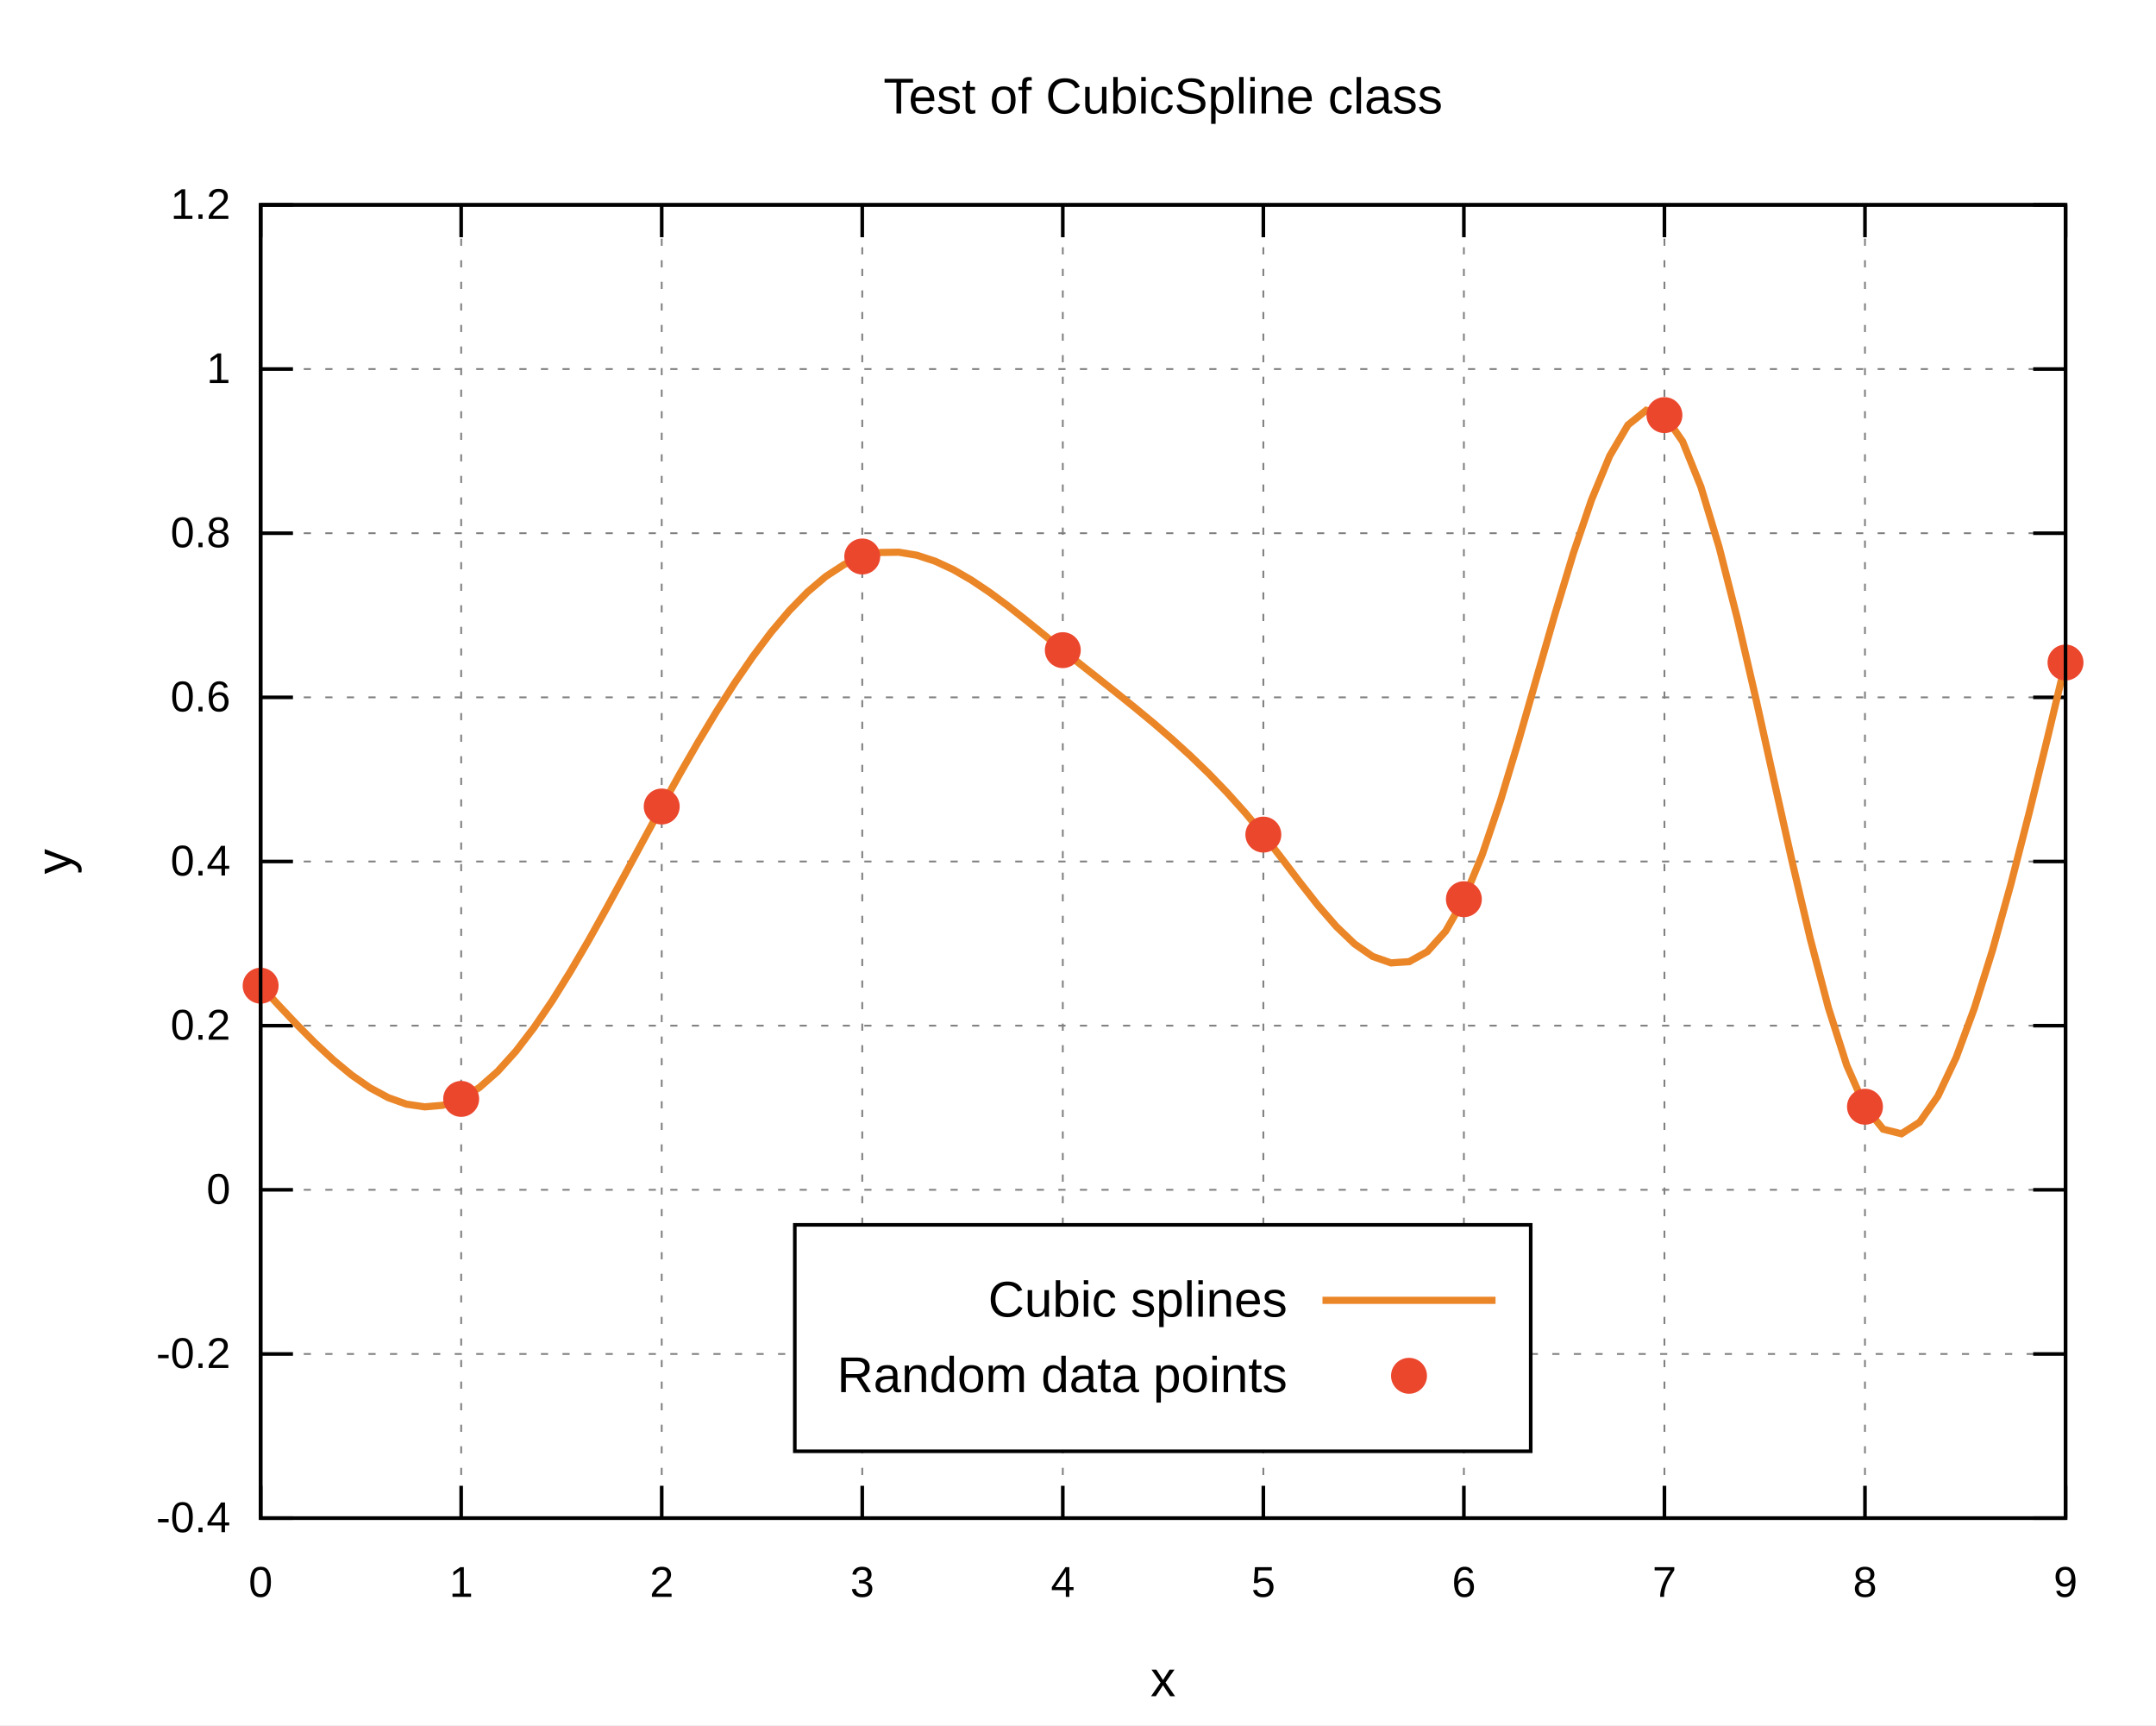
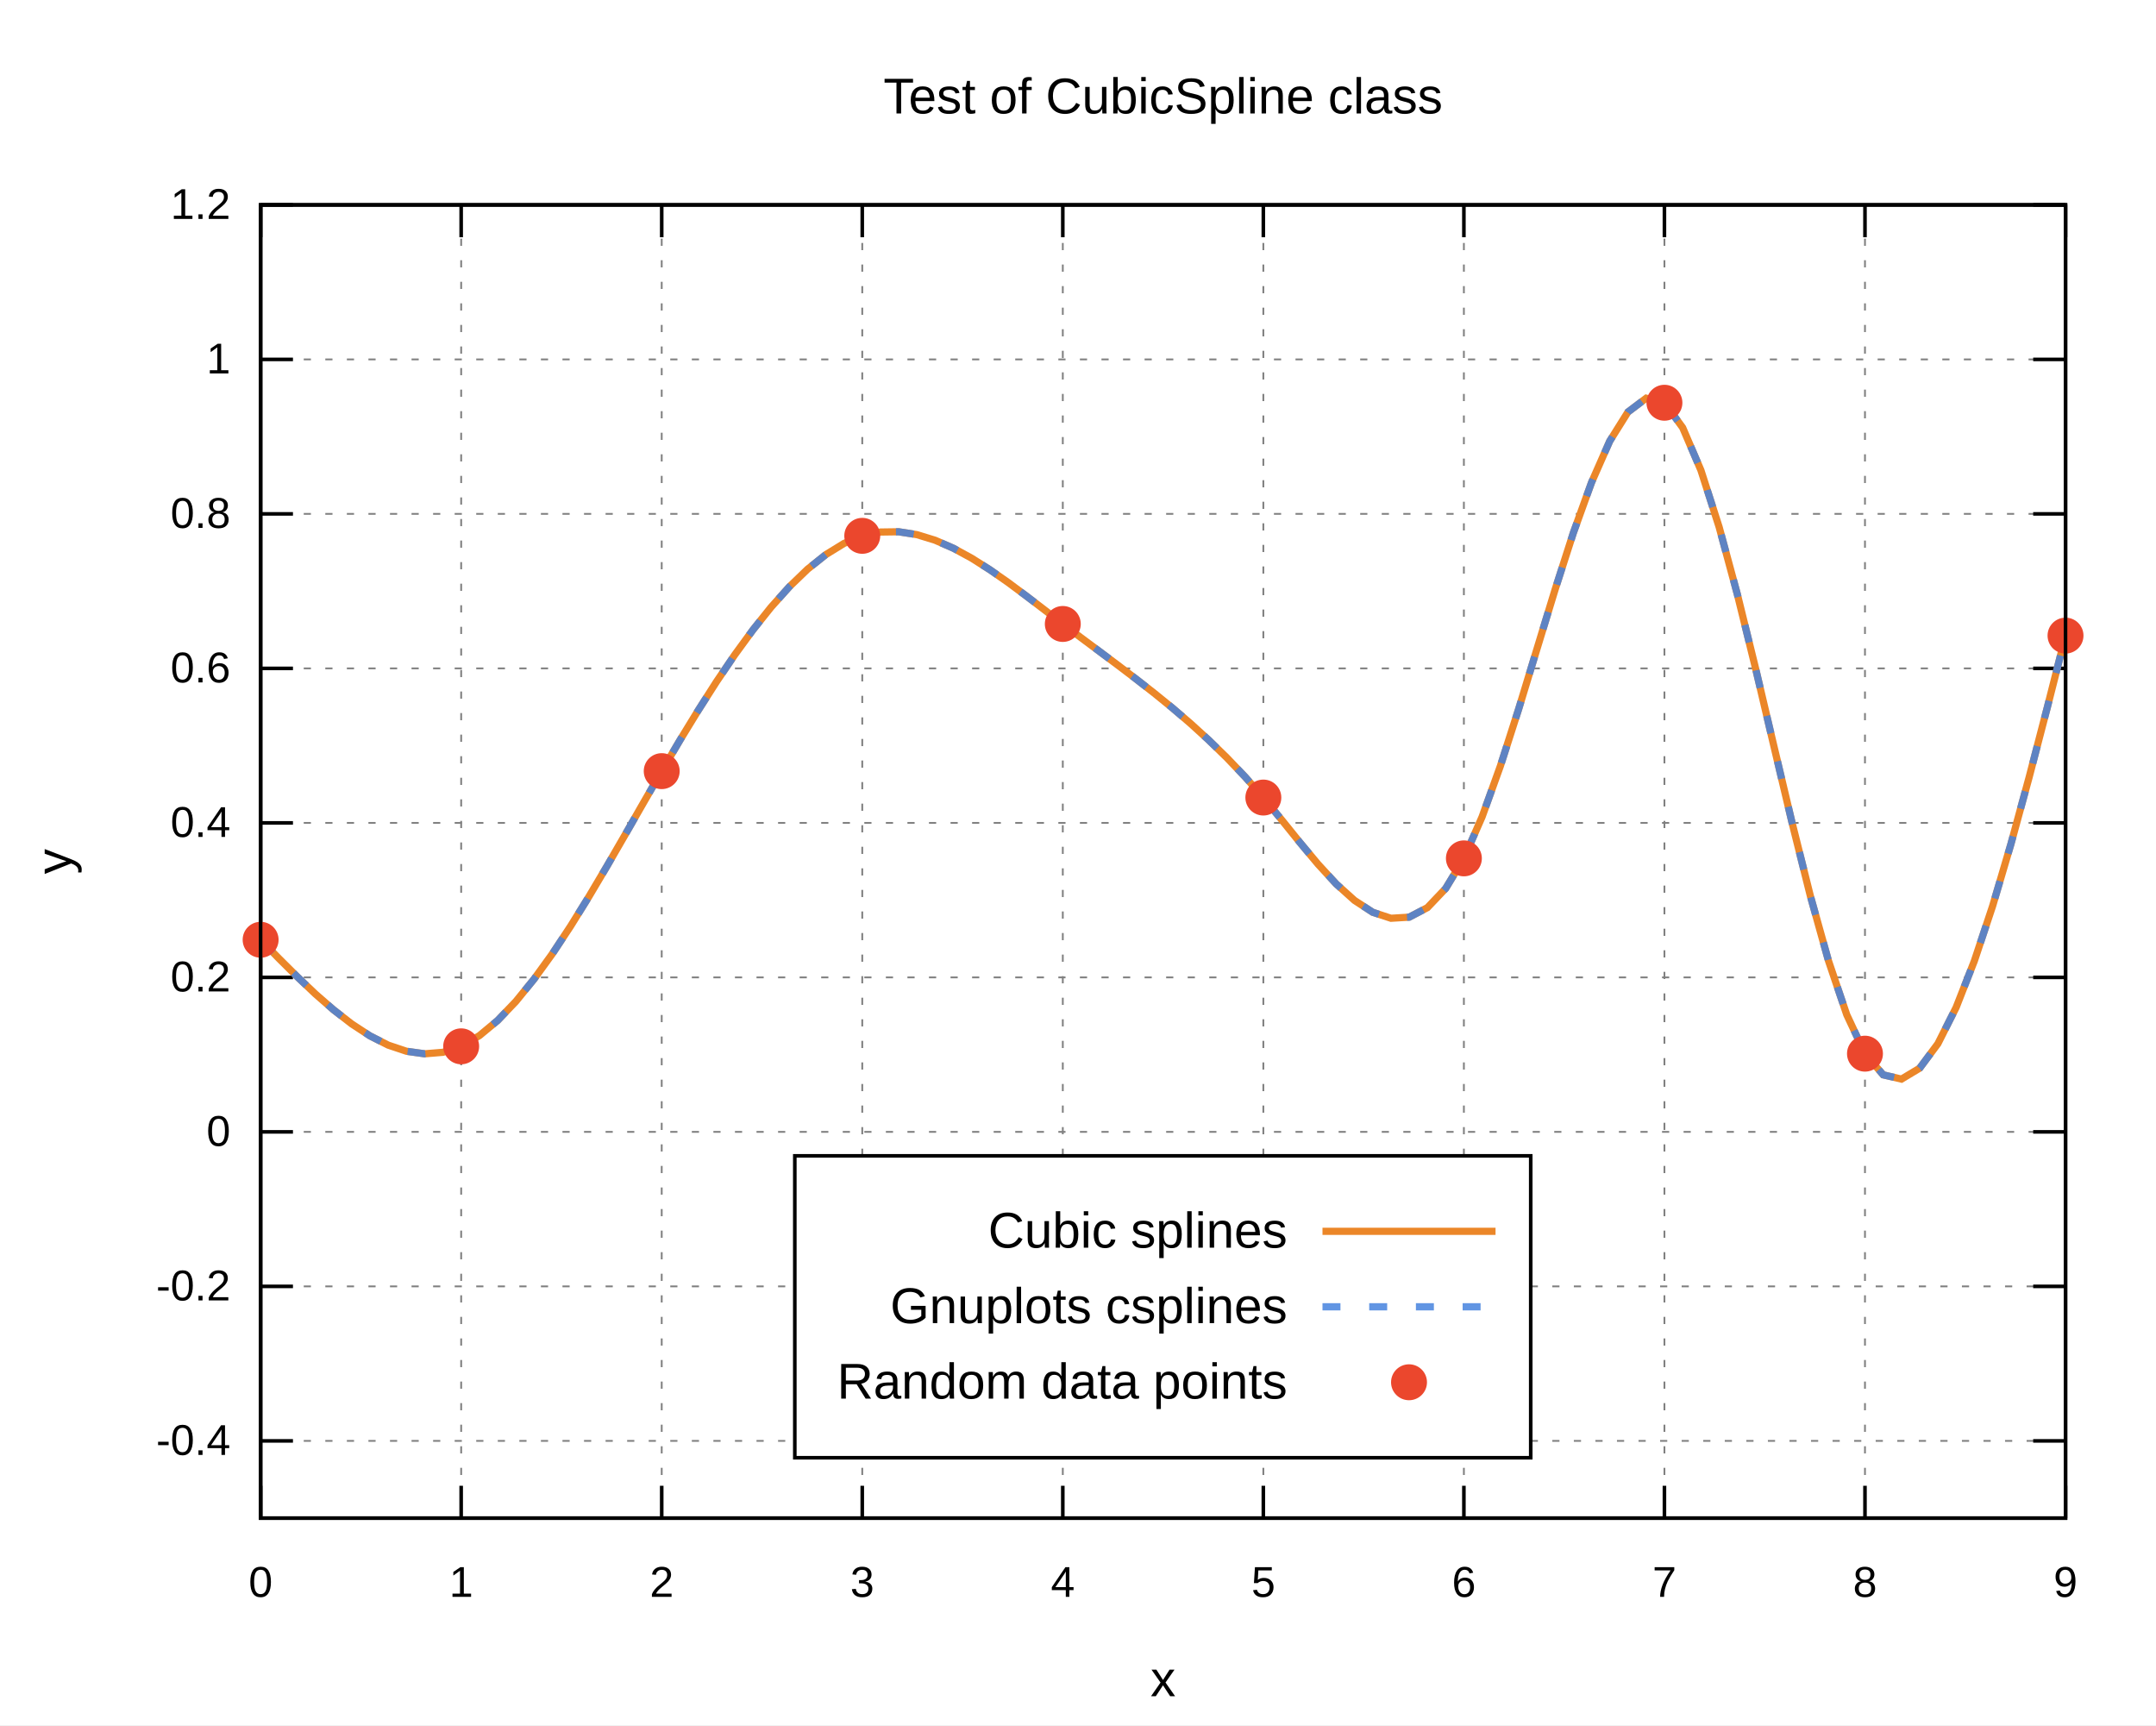
<svg xmlns="http://www.w3.org/2000/svg" xmlns:xlink="http://www.w3.org/1999/xlink" width="600" height="480" viewBox="0 0 600 480">
  <g id="gnuplot_canvas">
    <rect x="0" y="0" width="600" height="480" fill="#ffffff" />
    <defs>
      <circle id="gpDot" r="0.5" stroke-width="0.5" stroke="currentColor" />
      <path id="gpPt0" stroke-width="0.222" stroke="currentColor" d="M-1,0 h2 M0,-1 v2" />
      <path id="gpPt1" stroke-width="0.222" stroke="currentColor" d="M-1,-1 L1,1 M1,-1 L-1,1" />
      <path id="gpPt2" stroke-width="0.222" stroke="currentColor" d="M-1,0 L1,0 M0,-1 L0,1 M-1,-1 L1,1 M-1,1 L1,-1" />
      <rect id="gpPt3" stroke-width="0.222" stroke="currentColor" x="-1" y="-1" width="2" height="2" />
      <rect id="gpPt4" stroke-width="0.222" stroke="currentColor" fill="currentColor" x="-1" y="-1" width="2" height="2" />
      <circle id="gpPt5" stroke-width="0.222" stroke="currentColor" cx="0" cy="0" r="1" />
      <use xlink:href="#gpPt5" id="gpPt6" fill="currentColor" stroke="none" />
      <path id="gpPt7" stroke-width="0.222" stroke="currentColor" d="M0,-1.33 L-1.33,0.67 L1.33,0.67 z" />
      <use xlink:href="#gpPt7" id="gpPt8" fill="currentColor" stroke="none" />
      <use xlink:href="#gpPt7" id="gpPt9" stroke="currentColor" transform="rotate(180)" />
      <use xlink:href="#gpPt9" id="gpPt10" fill="currentColor" stroke="none" />
      <use xlink:href="#gpPt3" id="gpPt11" stroke="currentColor" transform="rotate(45)" />
      <use xlink:href="#gpPt11" id="gpPt12" fill="currentColor" stroke="none" />
      <path id="gpPt13" stroke-width="0.222" stroke="currentColor" d="M0,1.330 L1.265,0.411 L0.782,-1.067 L-0.782,-1.076 L-1.265,0.411 z" />
      <use xlink:href="#gpPt13" id="gpPt14" fill="currentColor" stroke="none" />
      <filter id="textbox" filterUnits="objectBoundingBox" x="0" y="0" height="1" width="1">
        <feFlood flood-color="#FFFFFF" flood-opacity="1" result="bgnd" />
        <feComposite in="SourceGraphic" in2="bgnd" operator="atop" />
      </filter>
      <filter id="greybox" filterUnits="objectBoundingBox" x="0" y="0" height="1" width="1">
        <feFlood flood-color="lightgrey" flood-opacity="1" result="grey" />
        <feComposite in="SourceGraphic" in2="grey" operator="atop" />
      </filter>
    </defs>
    <g fill="none" color="#FFFFFF" stroke="currentColor" stroke-width="1.00" stroke-linecap="butt" stroke-linejoin="miter">
</g>
    <g fill="none" color="black" stroke="currentColor" stroke-width="1.00" stroke-linecap="butt" stroke-linejoin="miter">
</g>
    <g fill="none" color="black" stroke="black" stroke-width="0.50" stroke-linecap="butt" stroke-linejoin="miter">
</g>
    <g fill="none" color="gray" stroke="currentColor" stroke-width="0.50" stroke-linecap="butt" stroke-linejoin="miter">
-       <path stroke="gray" stroke-dasharray="2,4" class="gridline" d="M72.53,422.40 L574.82,422.40  " />
-     </g>
-     <g fill="none" color="gray" stroke="gray" stroke-width="1.00" stroke-linecap="butt" stroke-linejoin="miter">
- </g>
-     <g fill="none" color="black" stroke="currentColor" stroke-width="1.00" stroke-linecap="butt" stroke-linejoin="miter">
-       <path stroke="black" d="M72.53,422.40 L81.53,422.40 M574.82,422.40 L565.82,422.40  " />
-       <g transform="translate(64.14,426.30)" stroke="none" fill="black" font-family="Arial" font-size="12.00" text-anchor="end">
+       <path stroke="gray" stroke-dasharray="2,4" class="gridline" d="M72.53,400.91 L221.19,400.91 M425.99,400.91 L574.82,400.91  " />
+     </g>
+     <g fill="none" color="gray" stroke="gray" stroke-width="1.00" stroke-linecap="butt" stroke-linejoin="miter">
+ </g>
+     <g fill="none" color="black" stroke="currentColor" stroke-width="1.00" stroke-linecap="butt" stroke-linejoin="miter">
+       <path stroke="black" d="M72.53,400.91 L81.53,400.91 M574.82,400.91 L565.82,400.91  " />
+       <g transform="translate(64.14,404.81)" stroke="none" fill="black" font-family="Arial" font-size="12.00" text-anchor="end">
        <text>
          <tspan font-family="Arial">-0.4</tspan>
        </text>
      </g>
    </g>
    <g fill="none" color="black" stroke="currentColor" stroke-width="1.00" stroke-linecap="butt" stroke-linejoin="miter">
</g>
    <g fill="none" color="black" stroke="black" stroke-width="0.50" stroke-linecap="butt" stroke-linejoin="miter">
</g>
    <g fill="none" color="gray" stroke="currentColor" stroke-width="0.50" stroke-linecap="butt" stroke-linejoin="miter">
-       <path stroke="gray" stroke-dasharray="2,4" class="gridline" d="M72.53,376.73 L221.19,376.73 M425.99,376.73 L574.82,376.73  " />
-     </g>
-     <g fill="none" color="gray" stroke="gray" stroke-width="1.00" stroke-linecap="butt" stroke-linejoin="miter">
- </g>
-     <g fill="none" color="black" stroke="currentColor" stroke-width="1.00" stroke-linecap="butt" stroke-linejoin="miter">
-       <path stroke="black" d="M72.53,376.73 L81.53,376.73 M574.82,376.73 L565.82,376.73  " />
-       <g transform="translate(64.14,380.63)" stroke="none" fill="black" font-family="Arial" font-size="12.00" text-anchor="end">
+       <path stroke="gray" stroke-dasharray="2,4" class="gridline" d="M72.53,357.92 L221.19,357.92 M425.99,357.92 L574.82,357.92  " />
+     </g>
+     <g fill="none" color="gray" stroke="gray" stroke-width="1.00" stroke-linecap="butt" stroke-linejoin="miter">
+ </g>
+     <g fill="none" color="black" stroke="currentColor" stroke-width="1.00" stroke-linecap="butt" stroke-linejoin="miter">
+       <path stroke="black" d="M72.53,357.92 L81.53,357.92 M574.82,357.92 L565.82,357.92  " />
+       <g transform="translate(64.14,361.82)" stroke="none" fill="black" font-family="Arial" font-size="12.00" text-anchor="end">
        <text>
          <tspan font-family="Arial">-0.2</tspan>
        </text>
      </g>
    </g>
    <g fill="none" color="black" stroke="currentColor" stroke-width="1.00" stroke-linecap="butt" stroke-linejoin="miter">
</g>
    <g fill="none" color="black" stroke="black" stroke-width="0.50" stroke-linecap="butt" stroke-linejoin="miter">
</g>
    <g fill="none" color="gray" stroke="currentColor" stroke-width="0.50" stroke-linecap="butt" stroke-linejoin="miter">
-       <path stroke="gray" stroke-dasharray="2,4" class="gridline" d="M72.53,331.05 L574.82,331.05  " />
-     </g>
-     <g fill="none" color="gray" stroke="gray" stroke-width="1.00" stroke-linecap="butt" stroke-linejoin="miter">
- </g>
-     <g fill="none" color="black" stroke="currentColor" stroke-width="1.00" stroke-linecap="butt" stroke-linejoin="miter">
-       <path stroke="black" d="M72.53,331.05 L81.53,331.05 M574.82,331.05 L565.82,331.05  " />
-       <g transform="translate(64.14,334.95)" stroke="none" fill="black" font-family="Arial" font-size="12.00" text-anchor="end">
+       <path stroke="gray" stroke-dasharray="2,4" class="gridline" d="M72.53,314.93 L574.82,314.93  " />
+     </g>
+     <g fill="none" color="gray" stroke="gray" stroke-width="1.00" stroke-linecap="butt" stroke-linejoin="miter">
+ </g>
+     <g fill="none" color="black" stroke="currentColor" stroke-width="1.00" stroke-linecap="butt" stroke-linejoin="miter">
+       <path stroke="black" d="M72.53,314.93 L81.53,314.93 M574.82,314.93 L565.82,314.93  " />
+       <g transform="translate(64.14,318.83)" stroke="none" fill="black" font-family="Arial" font-size="12.00" text-anchor="end">
        <text>
          <tspan font-family="Arial"> 0</tspan>
        </text>
      </g>
    </g>
    <g fill="none" color="black" stroke="currentColor" stroke-width="1.00" stroke-linecap="butt" stroke-linejoin="miter">
</g>
    <g fill="none" color="black" stroke="black" stroke-width="0.50" stroke-linecap="butt" stroke-linejoin="miter">
</g>
    <g fill="none" color="gray" stroke="currentColor" stroke-width="0.50" stroke-linecap="butt" stroke-linejoin="miter">
-       <path stroke="gray" stroke-dasharray="2,4" class="gridline" d="M72.53,285.38 L574.82,285.38  " />
-     </g>
-     <g fill="none" color="gray" stroke="gray" stroke-width="1.00" stroke-linecap="butt" stroke-linejoin="miter">
- </g>
-     <g fill="none" color="black" stroke="currentColor" stroke-width="1.00" stroke-linecap="butt" stroke-linejoin="miter">
-       <path stroke="black" d="M72.53,285.38 L81.53,285.38 M574.82,285.38 L565.82,285.38  " />
-       <g transform="translate(64.14,289.28)" stroke="none" fill="black" font-family="Arial" font-size="12.00" text-anchor="end">
+       <path stroke="gray" stroke-dasharray="2,4" class="gridline" d="M72.53,271.95 L574.82,271.95  " />
+     </g>
+     <g fill="none" color="gray" stroke="gray" stroke-width="1.00" stroke-linecap="butt" stroke-linejoin="miter">
+ </g>
+     <g fill="none" color="black" stroke="currentColor" stroke-width="1.00" stroke-linecap="butt" stroke-linejoin="miter">
+       <path stroke="black" d="M72.53,271.95 L81.53,271.95 M574.82,271.95 L565.82,271.95  " />
+       <g transform="translate(64.14,275.85)" stroke="none" fill="black" font-family="Arial" font-size="12.00" text-anchor="end">
        <text>
          <tspan font-family="Arial"> 0.2</tspan>
        </text>
      </g>
    </g>
    <g fill="none" color="black" stroke="currentColor" stroke-width="1.00" stroke-linecap="butt" stroke-linejoin="miter">
</g>
    <g fill="none" color="black" stroke="black" stroke-width="0.50" stroke-linecap="butt" stroke-linejoin="miter">
</g>
    <g fill="none" color="gray" stroke="currentColor" stroke-width="0.50" stroke-linecap="butt" stroke-linejoin="miter">
-       <path stroke="gray" stroke-dasharray="2,4" class="gridline" d="M72.53,239.70 L574.82,239.70  " />
-     </g>
-     <g fill="none" color="gray" stroke="gray" stroke-width="1.00" stroke-linecap="butt" stroke-linejoin="miter">
- </g>
-     <g fill="none" color="black" stroke="currentColor" stroke-width="1.00" stroke-linecap="butt" stroke-linejoin="miter">
-       <path stroke="black" d="M72.53,239.70 L81.53,239.70 M574.82,239.70 L565.82,239.70  " />
-       <g transform="translate(64.14,243.60)" stroke="none" fill="black" font-family="Arial" font-size="12.00" text-anchor="end">
+       <path stroke="gray" stroke-dasharray="2,4" class="gridline" d="M72.53,228.96 L574.82,228.96  " />
+     </g>
+     <g fill="none" color="gray" stroke="gray" stroke-width="1.00" stroke-linecap="butt" stroke-linejoin="miter">
+ </g>
+     <g fill="none" color="black" stroke="currentColor" stroke-width="1.00" stroke-linecap="butt" stroke-linejoin="miter">
+       <path stroke="black" d="M72.53,228.96 L81.53,228.96 M574.82,228.96 L565.82,228.96  " />
+       <g transform="translate(64.14,232.86)" stroke="none" fill="black" font-family="Arial" font-size="12.00" text-anchor="end">
        <text>
          <tspan font-family="Arial"> 0.4</tspan>
        </text>
      </g>
    </g>
    <g fill="none" color="black" stroke="currentColor" stroke-width="1.00" stroke-linecap="butt" stroke-linejoin="miter">
</g>
    <g fill="none" color="black" stroke="black" stroke-width="0.50" stroke-linecap="butt" stroke-linejoin="miter">
</g>
    <g fill="none" color="gray" stroke="currentColor" stroke-width="0.50" stroke-linecap="butt" stroke-linejoin="miter">
-       <path stroke="gray" stroke-dasharray="2,4" class="gridline" d="M72.53,194.03 L574.82,194.03  " />
-     </g>
-     <g fill="none" color="gray" stroke="gray" stroke-width="1.00" stroke-linecap="butt" stroke-linejoin="miter">
- </g>
-     <g fill="none" color="black" stroke="currentColor" stroke-width="1.00" stroke-linecap="butt" stroke-linejoin="miter">
-       <path stroke="black" d="M72.53,194.03 L81.53,194.03 M574.82,194.03 L565.82,194.03  " />
-       <g transform="translate(64.14,197.93)" stroke="none" fill="black" font-family="Arial" font-size="12.00" text-anchor="end">
+       <path stroke="gray" stroke-dasharray="2,4" class="gridline" d="M72.53,185.97 L574.82,185.97  " />
+     </g>
+     <g fill="none" color="gray" stroke="gray" stroke-width="1.00" stroke-linecap="butt" stroke-linejoin="miter">
+ </g>
+     <g fill="none" color="black" stroke="currentColor" stroke-width="1.00" stroke-linecap="butt" stroke-linejoin="miter">
+       <path stroke="black" d="M72.53,185.97 L81.53,185.97 M574.82,185.97 L565.82,185.97  " />
+       <g transform="translate(64.14,189.87)" stroke="none" fill="black" font-family="Arial" font-size="12.00" text-anchor="end">
        <text>
          <tspan font-family="Arial"> 0.6</tspan>
        </text>
      </g>
    </g>
    <g fill="none" color="black" stroke="currentColor" stroke-width="1.00" stroke-linecap="butt" stroke-linejoin="miter">
</g>
    <g fill="none" color="black" stroke="black" stroke-width="0.50" stroke-linecap="butt" stroke-linejoin="miter">
</g>
    <g fill="none" color="gray" stroke="currentColor" stroke-width="0.50" stroke-linecap="butt" stroke-linejoin="miter">
-       <path stroke="gray" stroke-dasharray="2,4" class="gridline" d="M72.53,148.36 L574.82,148.36  " />
-     </g>
-     <g fill="none" color="gray" stroke="gray" stroke-width="1.00" stroke-linecap="butt" stroke-linejoin="miter">
- </g>
-     <g fill="none" color="black" stroke="currentColor" stroke-width="1.00" stroke-linecap="butt" stroke-linejoin="miter">
-       <path stroke="black" d="M72.53,148.36 L81.53,148.36 M574.82,148.36 L565.82,148.36  " />
-       <g transform="translate(64.14,152.26)" stroke="none" fill="black" font-family="Arial" font-size="12.00" text-anchor="end">
+       <path stroke="gray" stroke-dasharray="2,4" class="gridline" d="M72.53,142.98 L574.82,142.98  " />
+     </g>
+     <g fill="none" color="gray" stroke="gray" stroke-width="1.00" stroke-linecap="butt" stroke-linejoin="miter">
+ </g>
+     <g fill="none" color="black" stroke="currentColor" stroke-width="1.00" stroke-linecap="butt" stroke-linejoin="miter">
+       <path stroke="black" d="M72.53,142.98 L81.53,142.98 M574.82,142.98 L565.82,142.98  " />
+       <g transform="translate(64.14,146.88)" stroke="none" fill="black" font-family="Arial" font-size="12.00" text-anchor="end">
        <text>
          <tspan font-family="Arial"> 0.8</tspan>
        </text>
      </g>
    </g>
    <g fill="none" color="black" stroke="currentColor" stroke-width="1.00" stroke-linecap="butt" stroke-linejoin="miter">
</g>
    <g fill="none" color="black" stroke="black" stroke-width="0.50" stroke-linecap="butt" stroke-linejoin="miter">
</g>
    <g fill="none" color="gray" stroke="currentColor" stroke-width="0.50" stroke-linecap="butt" stroke-linejoin="miter">
-       <path stroke="gray" stroke-dasharray="2,4" class="gridline" d="M72.53,102.68 L574.82,102.68  " />
-     </g>
-     <g fill="none" color="gray" stroke="gray" stroke-width="1.00" stroke-linecap="butt" stroke-linejoin="miter">
- </g>
-     <g fill="none" color="black" stroke="currentColor" stroke-width="1.00" stroke-linecap="butt" stroke-linejoin="miter">
-       <path stroke="black" d="M72.53,102.68 L81.53,102.68 M574.82,102.68 L565.82,102.68  " />
-       <g transform="translate(64.14,106.58)" stroke="none" fill="black" font-family="Arial" font-size="12.00" text-anchor="end">
+       <path stroke="gray" stroke-dasharray="2,4" class="gridline" d="M72.53,100.00 L574.82,100.00  " />
+     </g>
+     <g fill="none" color="gray" stroke="gray" stroke-width="1.00" stroke-linecap="butt" stroke-linejoin="miter">
+ </g>
+     <g fill="none" color="black" stroke="currentColor" stroke-width="1.00" stroke-linecap="butt" stroke-linejoin="miter">
+       <path stroke="black" d="M72.53,100.00 L81.53,100.00 M574.82,100.00 L565.82,100.00  " />
+       <g transform="translate(64.14,103.90)" stroke="none" fill="black" font-family="Arial" font-size="12.00" text-anchor="end">
        <text>
          <tspan font-family="Arial"> 1</tspan>
        </text>
      </g>
    </g>
    <g fill="none" color="black" stroke="currentColor" stroke-width="1.00" stroke-linecap="butt" stroke-linejoin="miter">
</g>
    <g fill="none" color="black" stroke="black" stroke-width="0.50" stroke-linecap="butt" stroke-linejoin="miter">
</g>
    <g fill="none" color="gray" stroke="currentColor" stroke-width="0.50" stroke-linecap="butt" stroke-linejoin="miter">
      <path stroke="gray" stroke-dasharray="2,4" class="gridline" d="M72.53,57.01 L574.82,57.01  " />
    </g>
    <g fill="none" color="gray" stroke="gray" stroke-width="1.00" stroke-linecap="butt" stroke-linejoin="miter">
</g>
    <g fill="none" color="black" stroke="currentColor" stroke-width="1.00" stroke-linecap="butt" stroke-linejoin="miter">
      <path stroke="black" d="M72.53,57.01 L81.53,57.01 M574.82,57.01 L565.82,57.01  " />
      <g transform="translate(64.14,60.91)" stroke="none" fill="black" font-family="Arial" font-size="12.00" text-anchor="end">
        <text>
          <tspan font-family="Arial"> 1.2</tspan>
        </text>
      </g>
    </g>
    <g fill="none" color="black" stroke="currentColor" stroke-width="1.00" stroke-linecap="butt" stroke-linejoin="miter">
</g>
    <g fill="none" color="black" stroke="black" stroke-width="0.50" stroke-linecap="butt" stroke-linejoin="miter">
</g>
    <g fill="none" color="gray" stroke="currentColor" stroke-width="0.50" stroke-linecap="butt" stroke-linejoin="miter">
      <path stroke="gray" stroke-dasharray="2,4" class="gridline" d="M72.53,422.40 L72.53,57.01  " />
    </g>
    <g fill="none" color="gray" stroke="gray" stroke-width="1.00" stroke-linecap="butt" stroke-linejoin="miter">
</g>
    <g fill="none" color="black" stroke="currentColor" stroke-width="1.00" stroke-linecap="butt" stroke-linejoin="miter">
      <path stroke="black" d="M72.53,422.40 L72.53,413.40 M72.53,57.01 L72.53,66.01  " />
      <g transform="translate(72.53,444.30)" stroke="none" fill="black" font-family="Arial" font-size="12.00" text-anchor="middle">
        <text>
          <tspan font-family="Arial"> 0</tspan>
        </text>
      </g>
    </g>
    <g fill="none" color="black" stroke="currentColor" stroke-width="1.00" stroke-linecap="butt" stroke-linejoin="miter">
</g>
    <g fill="none" color="black" stroke="black" stroke-width="0.50" stroke-linecap="butt" stroke-linejoin="miter">
</g>
    <g fill="none" color="gray" stroke="currentColor" stroke-width="0.50" stroke-linecap="butt" stroke-linejoin="miter">
      <path stroke="gray" stroke-dasharray="2,4" class="gridline" d="M128.34,422.40 L128.34,57.01  " />
    </g>
    <g fill="none" color="gray" stroke="gray" stroke-width="1.00" stroke-linecap="butt" stroke-linejoin="miter">
</g>
    <g fill="none" color="black" stroke="currentColor" stroke-width="1.00" stroke-linecap="butt" stroke-linejoin="miter">
      <path stroke="black" d="M128.34,422.40 L128.34,413.40 M128.34,57.01 L128.34,66.01  " />
      <g transform="translate(128.34,444.30)" stroke="none" fill="black" font-family="Arial" font-size="12.00" text-anchor="middle">
        <text>
          <tspan font-family="Arial"> 1</tspan>
        </text>
      </g>
    </g>
    <g fill="none" color="black" stroke="currentColor" stroke-width="1.00" stroke-linecap="butt" stroke-linejoin="miter">
</g>
    <g fill="none" color="black" stroke="black" stroke-width="0.50" stroke-linecap="butt" stroke-linejoin="miter">
</g>
    <g fill="none" color="gray" stroke="currentColor" stroke-width="0.50" stroke-linecap="butt" stroke-linejoin="miter">
      <path stroke="gray" stroke-dasharray="2,4" class="gridline" d="M184.15,422.40 L184.15,57.01  " />
    </g>
    <g fill="none" color="gray" stroke="gray" stroke-width="1.00" stroke-linecap="butt" stroke-linejoin="miter">
</g>
    <g fill="none" color="black" stroke="currentColor" stroke-width="1.00" stroke-linecap="butt" stroke-linejoin="miter">
      <path stroke="black" d="M184.15,422.40 L184.15,413.40 M184.15,57.01 L184.15,66.01  " />
      <g transform="translate(184.15,444.30)" stroke="none" fill="black" font-family="Arial" font-size="12.00" text-anchor="middle">
        <text>
          <tspan font-family="Arial"> 2</tspan>
        </text>
      </g>
    </g>
    <g fill="none" color="black" stroke="currentColor" stroke-width="1.00" stroke-linecap="butt" stroke-linejoin="miter">
</g>
    <g fill="none" color="black" stroke="black" stroke-width="0.50" stroke-linecap="butt" stroke-linejoin="miter">
</g>
    <g fill="none" color="gray" stroke="currentColor" stroke-width="0.50" stroke-linecap="butt" stroke-linejoin="miter">
-       <path stroke="gray" stroke-dasharray="2,4" class="gridline" d="M239.96,422.40 L239.96,403.80 M239.96,340.80 L239.96,57.01  " />
+       <path stroke="gray" stroke-dasharray="2,4" class="gridline" d="M239.96,422.40 L239.96,405.60 M239.96,321.60 L239.96,57.01  " />
    </g>
    <g fill="none" color="gray" stroke="gray" stroke-width="1.00" stroke-linecap="butt" stroke-linejoin="miter">
</g>
    <g fill="none" color="black" stroke="currentColor" stroke-width="1.00" stroke-linecap="butt" stroke-linejoin="miter">
      <path stroke="black" d="M239.96,422.40 L239.96,413.40 M239.96,57.01 L239.96,66.01  " />
      <g transform="translate(239.96,444.30)" stroke="none" fill="black" font-family="Arial" font-size="12.00" text-anchor="middle">
        <text>
          <tspan font-family="Arial"> 3</tspan>
        </text>
      </g>
    </g>
    <g fill="none" color="black" stroke="currentColor" stroke-width="1.00" stroke-linecap="butt" stroke-linejoin="miter">
</g>
    <g fill="none" color="black" stroke="black" stroke-width="0.50" stroke-linecap="butt" stroke-linejoin="miter">
</g>
    <g fill="none" color="gray" stroke="currentColor" stroke-width="0.50" stroke-linecap="butt" stroke-linejoin="miter">
-       <path stroke="gray" stroke-dasharray="2,4" class="gridline" d="M295.77,422.40 L295.77,403.80 M295.77,340.80 L295.77,57.01  " />
+       <path stroke="gray" stroke-dasharray="2,4" class="gridline" d="M295.77,422.40 L295.77,405.60 M295.77,321.60 L295.77,57.01  " />
    </g>
    <g fill="none" color="gray" stroke="gray" stroke-width="1.00" stroke-linecap="butt" stroke-linejoin="miter">
</g>
    <g fill="none" color="black" stroke="currentColor" stroke-width="1.00" stroke-linecap="butt" stroke-linejoin="miter">
      <path stroke="black" d="M295.77,422.40 L295.77,413.40 M295.77,57.01 L295.77,66.01  " />
      <g transform="translate(295.77,444.30)" stroke="none" fill="black" font-family="Arial" font-size="12.00" text-anchor="middle">
        <text>
          <tspan font-family="Arial"> 4</tspan>
        </text>
      </g>
    </g>
    <g fill="none" color="black" stroke="currentColor" stroke-width="1.00" stroke-linecap="butt" stroke-linejoin="miter">
</g>
    <g fill="none" color="black" stroke="black" stroke-width="0.50" stroke-linecap="butt" stroke-linejoin="miter">
</g>
    <g fill="none" color="gray" stroke="currentColor" stroke-width="0.50" stroke-linecap="butt" stroke-linejoin="miter">
-       <path stroke="gray" stroke-dasharray="2,4" class="gridline" d="M351.58,422.40 L351.58,403.80 M351.58,340.80 L351.58,57.01  " />
+       <path stroke="gray" stroke-dasharray="2,4" class="gridline" d="M351.58,422.40 L351.58,405.60 M351.58,321.60 L351.58,57.01  " />
    </g>
    <g fill="none" color="gray" stroke="gray" stroke-width="1.00" stroke-linecap="butt" stroke-linejoin="miter">
</g>
    <g fill="none" color="black" stroke="currentColor" stroke-width="1.00" stroke-linecap="butt" stroke-linejoin="miter">
      <path stroke="black" d="M351.58,422.40 L351.58,413.40 M351.58,57.01 L351.58,66.01  " />
      <g transform="translate(351.58,444.30)" stroke="none" fill="black" font-family="Arial" font-size="12.00" text-anchor="middle">
        <text>
          <tspan font-family="Arial"> 5</tspan>
        </text>
      </g>
    </g>
    <g fill="none" color="black" stroke="currentColor" stroke-width="1.00" stroke-linecap="butt" stroke-linejoin="miter">
</g>
    <g fill="none" color="black" stroke="black" stroke-width="0.50" stroke-linecap="butt" stroke-linejoin="miter">
</g>
    <g fill="none" color="gray" stroke="currentColor" stroke-width="0.50" stroke-linecap="butt" stroke-linejoin="miter">
-       <path stroke="gray" stroke-dasharray="2,4" class="gridline" d="M407.39,422.40 L407.39,403.80 M407.39,340.80 L407.39,57.01  " />
+       <path stroke="gray" stroke-dasharray="2,4" class="gridline" d="M407.39,422.40 L407.39,405.60 M407.39,321.60 L407.39,57.01  " />
    </g>
    <g fill="none" color="gray" stroke="gray" stroke-width="1.00" stroke-linecap="butt" stroke-linejoin="miter">
</g>
    <g fill="none" color="black" stroke="currentColor" stroke-width="1.00" stroke-linecap="butt" stroke-linejoin="miter">
      <path stroke="black" d="M407.39,422.40 L407.39,413.40 M407.39,57.01 L407.39,66.01  " />
      <g transform="translate(407.39,444.30)" stroke="none" fill="black" font-family="Arial" font-size="12.00" text-anchor="middle">
        <text>
          <tspan font-family="Arial"> 6</tspan>
        </text>
      </g>
    </g>
    <g fill="none" color="black" stroke="currentColor" stroke-width="1.00" stroke-linecap="butt" stroke-linejoin="miter">
</g>
    <g fill="none" color="black" stroke="black" stroke-width="0.50" stroke-linecap="butt" stroke-linejoin="miter">
</g>
    <g fill="none" color="gray" stroke="currentColor" stroke-width="0.50" stroke-linecap="butt" stroke-linejoin="miter">
      <path stroke="gray" stroke-dasharray="2,4" class="gridline" d="M463.20,422.40 L463.20,57.01  " />
    </g>
    <g fill="none" color="gray" stroke="gray" stroke-width="1.00" stroke-linecap="butt" stroke-linejoin="miter">
</g>
    <g fill="none" color="black" stroke="currentColor" stroke-width="1.00" stroke-linecap="butt" stroke-linejoin="miter">
      <path stroke="black" d="M463.20,422.40 L463.20,413.40 M463.20,57.01 L463.20,66.01  " />
      <g transform="translate(463.20,444.30)" stroke="none" fill="black" font-family="Arial" font-size="12.00" text-anchor="middle">
        <text>
          <tspan font-family="Arial"> 7</tspan>
        </text>
      </g>
    </g>
    <g fill="none" color="black" stroke="currentColor" stroke-width="1.00" stroke-linecap="butt" stroke-linejoin="miter">
</g>
    <g fill="none" color="black" stroke="black" stroke-width="0.50" stroke-linecap="butt" stroke-linejoin="miter">
</g>
    <g fill="none" color="gray" stroke="currentColor" stroke-width="0.50" stroke-linecap="butt" stroke-linejoin="miter">
      <path stroke="gray" stroke-dasharray="2,4" class="gridline" d="M519.01,422.40 L519.01,57.01  " />
    </g>
    <g fill="none" color="gray" stroke="gray" stroke-width="1.00" stroke-linecap="butt" stroke-linejoin="miter">
</g>
    <g fill="none" color="black" stroke="currentColor" stroke-width="1.00" stroke-linecap="butt" stroke-linejoin="miter">
      <path stroke="black" d="M519.01,422.40 L519.01,413.40 M519.01,57.01 L519.01,66.01  " />
      <g transform="translate(519.01,444.30)" stroke="none" fill="black" font-family="Arial" font-size="12.00" text-anchor="middle">
        <text>
          <tspan font-family="Arial"> 8</tspan>
        </text>
      </g>
    </g>
    <g fill="none" color="black" stroke="currentColor" stroke-width="1.00" stroke-linecap="butt" stroke-linejoin="miter">
</g>
    <g fill="none" color="black" stroke="black" stroke-width="0.50" stroke-linecap="butt" stroke-linejoin="miter">
</g>
    <g fill="none" color="gray" stroke="currentColor" stroke-width="0.50" stroke-linecap="butt" stroke-linejoin="miter">
      <path stroke="gray" stroke-dasharray="2,4" class="gridline" d="M574.82,422.40 L574.82,57.01  " />
    </g>
    <g fill="none" color="gray" stroke="gray" stroke-width="1.00" stroke-linecap="butt" stroke-linejoin="miter">
</g>
    <g fill="none" color="black" stroke="currentColor" stroke-width="1.00" stroke-linecap="butt" stroke-linejoin="miter">
      <path stroke="black" d="M574.82,422.40 L574.82,413.40 M574.82,57.01 L574.82,66.01  " />
      <g transform="translate(574.82,444.30)" stroke="none" fill="black" font-family="Arial" font-size="12.00" text-anchor="middle">
        <text>
          <tspan font-family="Arial"> 9</tspan>
        </text>
      </g>
    </g>
    <g fill="none" color="black" stroke="currentColor" stroke-width="1.00" stroke-linecap="butt" stroke-linejoin="miter">
</g>
    <g fill="none" color="black" stroke="currentColor" stroke-width="1.00" stroke-linecap="butt" stroke-linejoin="miter">
      <path stroke="black" d="M72.53,57.01 L72.53,422.40 L574.82,422.40 L574.82,57.01 L72.53,57.01 Z  " />
    </g>
    <g fill="none" color="black" stroke="currentColor" stroke-width="1.00" stroke-linecap="butt" stroke-linejoin="miter">
      <g transform="translate(19.83,239.71) rotate(270)" stroke="none" fill="black" font-family="Arial" font-size="14.00" text-anchor="middle">
        <text>
          <tspan font-family="Arial">y</tspan>
        </text>
      </g>
    </g>
    <g fill="none" color="black" stroke="currentColor" stroke-width="1.00" stroke-linecap="butt" stroke-linejoin="miter">
      <g transform="translate(323.67,471.95)" stroke="none" fill="black" font-family="Arial" font-size="14.00" text-anchor="middle">
        <text>
          <tspan font-family="Arial">x</tspan>
        </text>
      </g>
    </g>
    <g fill="none" color="black" stroke="currentColor" stroke-width="1.00" stroke-linecap="butt" stroke-linejoin="miter">
</g>
    <g fill="none" color="black" stroke="currentColor" stroke-width="1.00" stroke-linecap="butt" stroke-linejoin="miter">
-       <path stroke="black" d="M221.19,403.80 L221.19,340.80 L425.99,340.80 L425.99,403.80 L221.19,403.80 Z  " />
+       <path stroke="black" d="M221.19,405.60 L221.19,321.60 L425.99,321.60 L425.99,405.60 L221.19,405.60 Z  " />
    </g>
    <g id="gnuplot_plot_1">
      <g fill="none" color="#FFFFFF" stroke="black" stroke-width="2.00" stroke-linecap="butt" stroke-linejoin="miter">
</g>
      <g fill="none" color="black" stroke="currentColor" stroke-width="2.00" stroke-linecap="butt" stroke-linejoin="miter">
-         <g transform="translate(358.25,366.35)" stroke="none" fill="black" font-family="Arial" font-size="14.00" text-anchor="end">
+         <g transform="translate(358.25,347.15)" stroke="none" fill="black" font-family="Arial" font-size="14.00" text-anchor="end">
          <text>
            <tspan font-family="Arial">Cubic splines</tspan>
          </text>
        </g>
      </g>
      <g fill="none" color="black" stroke="currentColor" stroke-width="2.00" stroke-linecap="butt" stroke-linejoin="miter">
-         <path stroke="rgb(235, 134,  40)" d="M368.04,361.80 L416.20,361.80 M72.53,274.26 L77.60,279.77 L82.68,285.15 L87.75,290.26 L92.82,294.97 L97.90,299.16   L102.97,302.68 L108.05,305.41 L113.12,307.22 L118.19,307.97 L123.27,307.53 L128.34,305.76 L133.41,302.59 L138.49,298.12   L143.56,292.50 L148.63,285.88 L153.71,278.41 L158.78,270.25 L163.86,261.56 L168.93,252.47 L174.00,243.15 L179.08,233.74   L184.15,224.40 L189.22,215.27 L194.30,206.45 L199.37,198.02 L204.44,190.06 L209.52,182.67 L214.59,175.92 L219.67,169.90   L224.74,164.70 L229.81,160.40 L234.89,157.09 L239.96,154.84 L245.03,153.72 L250.11,153.64 L255.18,154.49 L260.25,156.15   L265.33,158.51 L270.40,161.45 L275.48,164.86 L280.55,168.62 L285.62,172.63 L290.70,176.76 L295.77,180.90 L300.84,184.96   L305.92,188.97 L310.99,193.00 L316.06,197.09 L321.14,201.29 L326.21,205.68 L331.29,210.30 L336.36,215.20 L341.43,220.46   L346.51,226.11 L351.58,232.22 L356.65,238.77 L361.73,245.46 L366.80,251.92 L371.87,257.76 L376.95,262.63 L382.02,266.13   L387.10,267.91 L392.17,267.57 L397.24,264.76 L402.32,259.09 L407.39,250.19 L412.46,237.90 L417.54,222.91 L422.61,206.12   L427.68,188.44 L432.76,170.77 L437.83,154.01 L442.91,139.07 L447.98,126.84 L453.05,118.24 L458.13,114.16 L463.20,115.50   L468.27,122.85 L473.35,135.46 L478.42,152.24 L483.49,172.13 L488.57,194.05 L493.64,216.92 L498.72,239.67 L503.79,261.22   L508.86,280.50 L513.94,296.42 L519.01,307.93 L524.08,314.19 L529.16,315.46 L534.23,312.22 L539.30,304.99 L544.38,294.25   L549.45,280.52 L554.53,264.28 L559.60,246.04 L564.67,226.31 L569.75,205.57 L574.82,184.34  " />
+         <path stroke="rgb(235, 134,  40)" d="M368.04,342.60 L416.20,342.60 M72.53,261.48 L77.60,266.67 L82.68,271.73 L87.75,276.54 L92.82,280.97 L97.90,284.91   L102.97,288.23 L108.05,290.80 L113.12,292.50 L118.19,293.21 L123.27,292.79 L128.34,291.13 L133.41,288.15 L138.49,283.94   L143.56,278.64 L148.63,272.41 L153.71,265.39 L158.78,257.71 L163.86,249.52 L168.93,240.97 L174.00,232.20 L179.08,223.34   L184.15,214.56 L189.22,205.96 L194.30,197.66 L199.37,189.72 L204.44,182.24 L209.52,175.28 L214.59,168.93 L219.67,163.26   L224.74,158.37 L229.81,154.32 L234.89,151.20 L239.96,149.09 L245.03,148.03 L250.11,147.96 L255.18,148.76 L260.25,150.32   L265.33,152.54 L270.40,155.31 L275.48,158.52 L280.55,162.06 L285.62,165.83 L290.70,169.71 L295.77,173.61 L300.84,177.43   L305.92,181.21 L310.99,185.00 L316.06,188.85 L321.14,192.81 L326.21,196.93 L331.29,201.28 L336.36,205.90 L341.43,210.84   L346.51,216.16 L351.58,221.91 L356.65,228.08 L361.73,234.38 L366.80,240.45 L371.87,245.96 L376.95,250.53 L382.02,253.83   L387.10,255.50 L392.17,255.19 L397.24,252.54 L402.32,247.20 L407.39,238.83 L412.46,227.26 L417.54,213.15 L422.61,197.35   L427.68,180.71 L432.76,164.08 L437.83,148.31 L442.91,134.24 L447.98,122.73 L453.05,114.63 L458.13,110.79 L463.20,112.06   L468.27,118.98 L473.35,130.84 L478.42,146.64 L483.49,165.36 L488.57,185.99 L493.64,207.51 L498.72,228.92 L503.79,249.21   L508.86,267.35 L513.94,282.34 L519.01,293.17 L524.08,299.06 L529.16,300.25 L534.23,297.21 L539.30,290.40 L544.38,280.30   L549.45,267.37 L554.53,252.09 L559.60,234.92 L564.67,216.35 L569.75,196.83 L574.82,176.85  " />
      </g>
    </g>
    <g id="gnuplot_plot_2">
-       <g fill="none" color="#FFFFFF" stroke="rgb(235, 134,  40)" stroke-width="1.00" stroke-linecap="butt" stroke-linejoin="miter">
+       <g fill="none" color="black" stroke="currentColor" stroke-width="2.00" stroke-linecap="butt" stroke-linejoin="miter">
+         <g transform="translate(358.25,368.15)" stroke="none" fill="black" font-family="Arial" font-size="14.00" text-anchor="end">
+           <text>
+             <tspan font-family="Arial">Gnuplots csplines</tspan>
+           </text>
+         </g>
+       </g>
+       <g fill="none" color="black" stroke="currentColor" stroke-width="2.00" stroke-linecap="butt" stroke-linejoin="miter">
+         <path stroke="rgb( 69, 130, 222)" stroke-dasharray=" 5,8" opacity="0.85" d="M368.04,363.60 L416.20,363.60 M72.53,261.48 L77.60,266.67 L82.68,271.73 L87.75,276.54 L92.82,280.97 L97.90,284.91   L102.97,288.23 L108.05,290.80 L113.12,292.50 L118.19,293.21 L123.27,292.79 L128.34,291.13 L133.41,288.15 L138.49,283.94   L143.56,278.64 L148.63,272.41 L153.71,265.39 L158.78,257.71 L163.86,249.52 L168.93,240.97 L174.00,232.20 L179.08,223.34   L184.15,214.56 L189.22,205.96 L194.30,197.66 L199.37,189.72 L204.44,182.24 L209.52,175.28 L214.59,168.93 L219.67,163.26   L224.74,158.37 L229.81,154.32 L234.89,151.20 L239.96,149.09 L245.03,148.03 L250.11,147.96 L255.18,148.76 L260.25,150.32   L265.33,152.54 L270.40,155.31 L275.48,158.52 L280.55,162.06 L285.62,165.83 L290.70,169.71 L295.77,173.61 L300.84,177.43   L305.92,181.21 L310.99,185.00 L316.06,188.85 L321.14,192.81 L326.21,196.93 L331.29,201.28 L336.36,205.90 L341.43,210.84   L346.51,216.16 L351.58,221.91 L356.65,228.08 L361.73,234.38 L366.80,240.45 L371.87,245.96 L376.95,250.53 L382.02,253.83   L387.10,255.50 L392.17,255.19 L397.24,252.54 L402.32,247.20 L407.39,238.83 L412.46,227.26 L417.54,213.15 L422.61,197.35   L427.68,180.71 L432.76,164.08 L437.83,148.31 L442.91,134.24 L447.98,122.73 L453.05,114.63 L458.13,110.79 L463.20,112.06   L468.27,118.98 L473.35,130.84 L478.42,146.64 L483.49,165.36 L488.57,185.99 L493.64,207.51 L498.72,228.92 L503.79,249.21   L508.86,267.35 L513.94,282.34 L519.01,293.17 L524.08,299.06 L529.16,300.25 L534.23,297.21 L539.30,290.40 L544.38,280.30   L549.45,267.37 L554.53,252.09 L559.60,234.92 L564.67,216.35 L569.75,196.83 L574.82,176.85  " />
+       </g>
+     </g>
+     <g id="gnuplot_plot_3">
+       <g fill="none" color="#FFFFFF" stroke="rgb( 69, 130, 222)" stroke-width="1.00" stroke-linecap="butt" stroke-linejoin="miter">
</g>
      <g fill="none" color="black" stroke="currentColor" stroke-width="1.00" stroke-linecap="butt" stroke-linejoin="miter">
-         <g transform="translate(358.25,387.35)" stroke="none" fill="black" font-family="Arial" font-size="14.00" text-anchor="end">
+         <g transform="translate(358.25,389.15)" stroke="none" fill="black" font-family="Arial" font-size="14.00" text-anchor="end">
          <text>
            <tspan font-family="Arial">Random data points</tspan>
          </text>
        </g>
      </g>
      <g fill="none" color="black" stroke="currentColor" stroke-width="1.00" stroke-linecap="butt" stroke-linejoin="miter">
-         <use xlink:href="#gpPt6" transform="translate(72.53,274.26) scale(4.50)" color="rgb(235,  71,  45)" />
-         <use xlink:href="#gpPt6" transform="translate(128.34,305.76) scale(4.50)" color="rgb(235,  71,  45)" />
-         <use xlink:href="#gpPt6" transform="translate(184.15,224.40) scale(4.50)" color="rgb(235,  71,  45)" />
-         <use xlink:href="#gpPt6" transform="translate(239.96,154.84) scale(4.50)" color="rgb(235,  71,  45)" />
-         <use xlink:href="#gpPt6" transform="translate(295.77,180.90) scale(4.50)" color="rgb(235,  71,  45)" />
-         <use xlink:href="#gpPt6" transform="translate(351.58,232.22) scale(4.50)" color="rgb(235,  71,  45)" />
-         <use xlink:href="#gpPt6" transform="translate(407.39,250.19) scale(4.50)" color="rgb(235,  71,  45)" />
-         <use xlink:href="#gpPt6" transform="translate(463.20,115.50) scale(4.50)" color="rgb(235,  71,  45)" />
-         <use xlink:href="#gpPt6" transform="translate(519.01,307.93) scale(4.50)" color="rgb(235,  71,  45)" />
-         <use xlink:href="#gpPt6" transform="translate(574.82,184.34) scale(4.50)" color="rgb(235,  71,  45)" />
-         <use xlink:href="#gpPt6" transform="translate(392.12,382.80) scale(4.50)" color="rgb(235,  71,  45)" />
+         <use xlink:href="#gpPt6" transform="translate(72.53,261.48) scale(4.50)" color="rgb(235,  71,  45)" />
+         <use xlink:href="#gpPt6" transform="translate(128.34,291.13) scale(4.50)" color="rgb(235,  71,  45)" />
+         <use xlink:href="#gpPt6" transform="translate(184.15,214.56) scale(4.50)" color="rgb(235,  71,  45)" />
+         <use xlink:href="#gpPt6" transform="translate(239.96,149.09) scale(4.50)" color="rgb(235,  71,  45)" />
+         <use xlink:href="#gpPt6" transform="translate(295.77,173.61) scale(4.50)" color="rgb(235,  71,  45)" />
+         <use xlink:href="#gpPt6" transform="translate(351.58,221.91) scale(4.50)" color="rgb(235,  71,  45)" />
+         <use xlink:href="#gpPt6" transform="translate(407.39,238.83) scale(4.50)" color="rgb(235,  71,  45)" />
+         <use xlink:href="#gpPt6" transform="translate(463.20,112.06) scale(4.50)" color="rgb(235,  71,  45)" />
+         <use xlink:href="#gpPt6" transform="translate(519.01,293.17) scale(4.50)" color="rgb(235,  71,  45)" />
+         <use xlink:href="#gpPt6" transform="translate(574.82,176.85) scale(4.50)" color="rgb(235,  71,  45)" />
+         <use xlink:href="#gpPt6" transform="translate(392.12,384.60) scale(4.50)" color="rgb(235,  71,  45)" />
      </g>
    </g>
    <g fill="none" color="#FFFFFF" stroke="rgb(235,  71,  45)" stroke-width="2.00" stroke-linecap="butt" stroke-linejoin="miter">
</g>
    <g fill="none" color="black" stroke="currentColor" stroke-width="2.00" stroke-linecap="butt" stroke-linejoin="miter">
</g>
    <g fill="none" color="black" stroke="black" stroke-width="1.00" stroke-linecap="butt" stroke-linejoin="miter">
</g>
    <g fill="none" color="black" stroke="currentColor" stroke-width="1.00" stroke-linecap="butt" stroke-linejoin="miter">
      <path stroke="black" d="M72.53,57.01 L72.53,422.40 L574.82,422.40 L574.82,57.01 L72.53,57.01 Z  " />
    </g>
    <g fill="none" color="black" stroke="currentColor" stroke-width="1.00" stroke-linecap="butt" stroke-linejoin="miter">
      <g transform="translate(323.67,31.56)" stroke="none" fill="black" font-family="Arial" font-size="14.00" text-anchor="middle">
        <text>
          <tspan font-family="Arial">Test of CubicSpline class</tspan>
        </text>
      </g>
    </g>
    <g fill="none" color="black" stroke="currentColor" stroke-width="1.00" stroke-linecap="butt" stroke-linejoin="miter">
</g>
  </g>
</svg>
